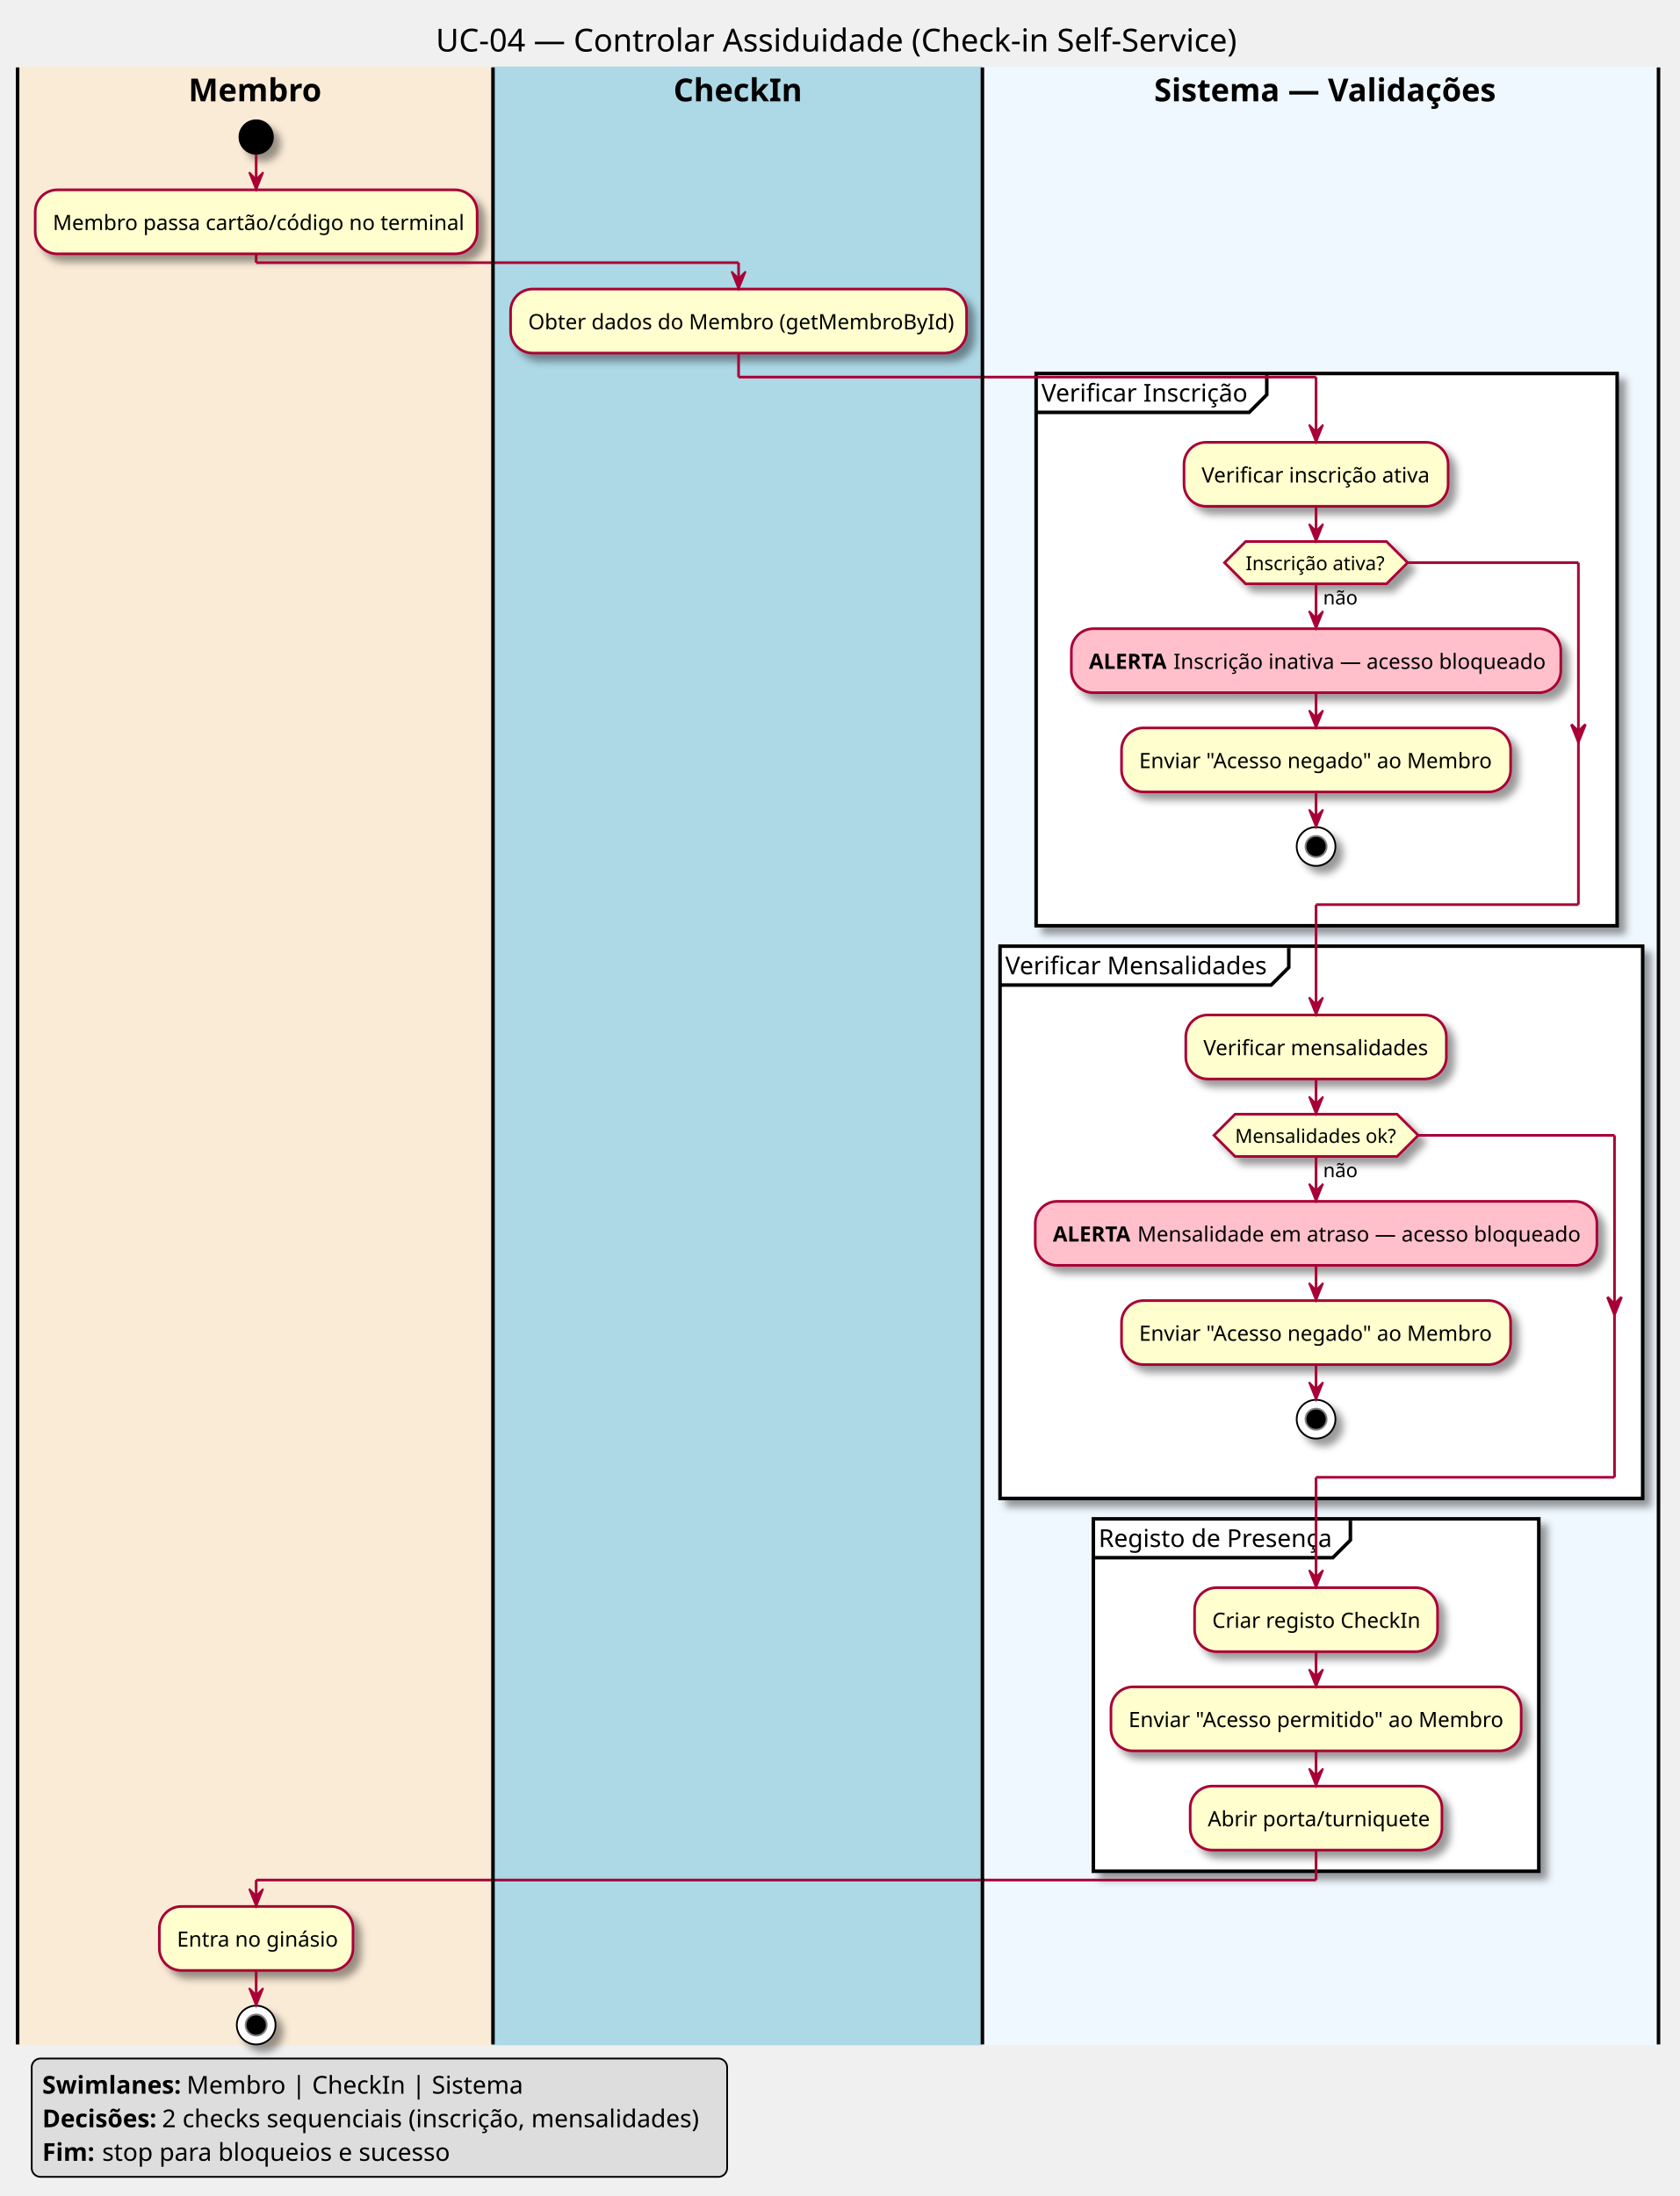
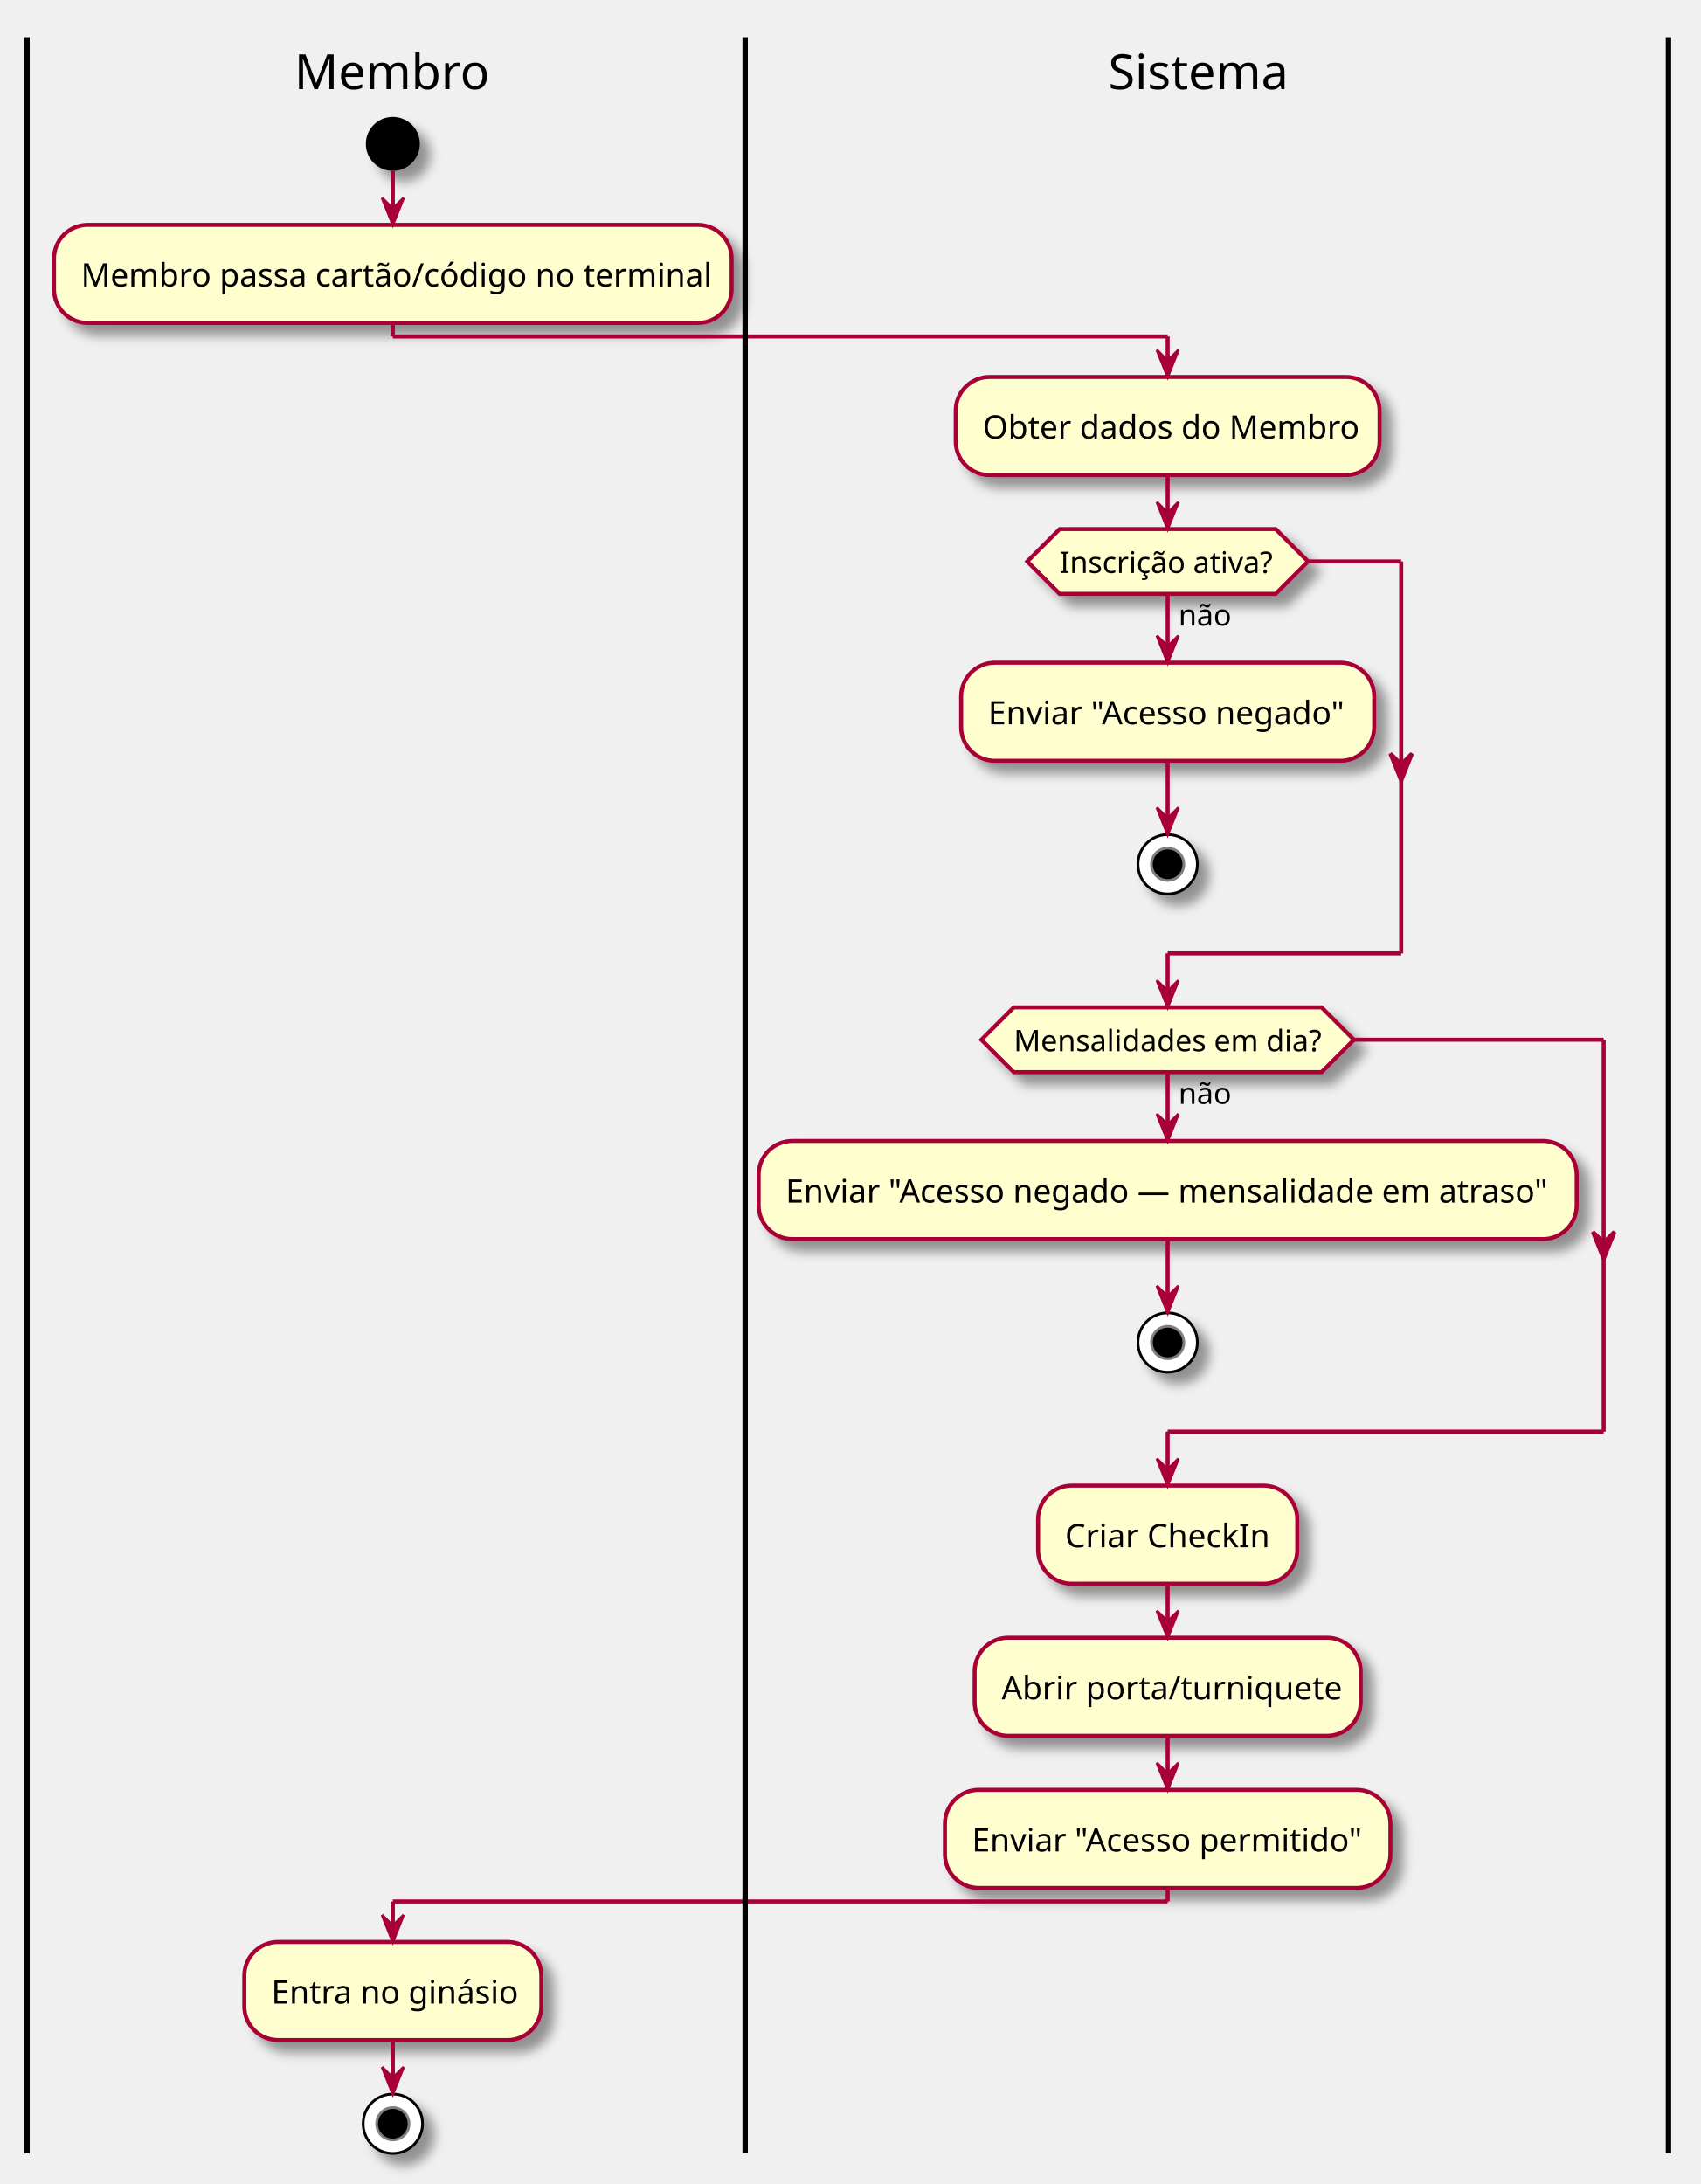
- <svg xmlns="http://www.w3.org/2000/svg" contentScriptType="application/ecmascript" contentStyleType="text/css" height="1247px" preserveAspectRatio="none" style="width:954px;height:1247px;" version="1.1" viewBox="0 0 954 1247" width="954px" zoomAndPan="magnify">
+ <svg xmlns="http://www.w3.org/2000/svg" contentScriptType="application/ecmascript" contentStyleType="text/css" height="809px" preserveAspectRatio="none" style="width:630px;height:809px;" version="1.1" viewBox="0 0 630 809" width="630px" zoomAndPan="magnify">
  <defs>
-     <filter height="300%" id="f1jpcmxnqpz1hg" width="300%" x="-1" y="-1">
+     <filter height="300%" id="fbc04ovqf2hr3" width="300%" x="-1" y="-1">
      <feGaussianBlur result="blurOut" stdDeviation="2.0" />
      <feColorMatrix in="blurOut" result="blurOut2" type="matrix" values="0 0 0 0 0 0 0 0 0 0 0 0 0 0 0 0 0 0 .4 0" />
      <feOffset dx="4.0" dy="4.0" in="blurOut2" result="blurOut3" />
      <feBlend in="SourceGraphic" in2="blurOut3" mode="normal" />
    </filter>
  </defs>
  <g>
-     <text fill="#000000" font-family="sans-serif" font-size="18" lengthAdjust="spacingAndGlyphs" textLength="457" x="247.5" y="29.242">UC-04 — Controlar Assiduidade (Check-in Self-Service)</text>
-     <rect fill="#FAEBD7" height="1122.637" style="stroke: #FAEBD7; stroke-width: 1.0;" width="270" x="10" y="38.29" />
-     <ellipse cx="145.5" cy="77.806" fill="#000000" filter="url(#f1jpcmxnqpz1hg)" rx="10" ry="10" style="stroke: none; stroke-width: 1.0;" />
-     <rect fill="#FEFECE" filter="url(#f1jpcmxnqpz1hg)" height="36.344" rx="12.5" ry="12.5" style="stroke: #A80036; stroke-width: 1.5;" width="251" x="20" y="107.806" />
-     <text fill="#000000" font-family="sans-serif" font-size="12" lengthAdjust="spacingAndGlyphs" textLength="231" x="30" y="130.634">Membro passa cartão/código no terminal</text>
-     <rect fill="#FEFECE" filter="url(#f1jpcmxnqpz1hg)" height="36.344" rx="12.5" ry="12.5" style="stroke: #A80036; stroke-width: 1.5;" width="110" x="90.5" y="1082.582" />
-     <text fill="#000000" font-family="sans-serif" font-size="12" lengthAdjust="spacingAndGlyphs" textLength="90" x="100.5" y="1105.411">Entra no ginásio</text>
-     <ellipse cx="145.5" cy="1149.927" fill="#FFFFFF" filter="url(#f1jpcmxnqpz1hg)" rx="11" ry="11" style="stroke: #000000; stroke-width: 1.0;" />
-     <ellipse cx="145.5" cy="1149.927" fill="#000000" rx="6" ry="6" style="stroke: #7F7F7F; stroke-width: 1.0;" />
-     <rect fill="#ADD8E6" height="1122.637" style="stroke: #ADD8E6; stroke-width: 1.0;" width="278" x="280" y="38.29" />
-     <rect fill="#FEFECE" filter="url(#f1jpcmxnqpz1hg)" height="36.344" rx="12.5" ry="12.5" style="stroke: #A80036; stroke-width: 1.5;" width="259" x="290" y="164.15" />
-     <text fill="#000000" font-family="sans-serif" font-size="12" lengthAdjust="spacingAndGlyphs" textLength="239" x="300" y="186.978">Obter dados do Membro (getMembroById)</text>
-     <rect fill="#F0F8FF" height="1122.637" style="stroke: #F0F8FF; stroke-width: 1.0;" width="384" x="558" y="38.29" />
-     <rect fill="#FFFFFF" filter="url(#f1jpcmxnqpz1hg)" height="313.591" style="stroke: #000000; stroke-width: 2.0;" width="330" x="588.5" y="212.096" />
-     <path d="M719.5,213.096 L719.5,224.164 L709.5,234.164 L588.5,234.164 " fill="none" style="stroke: #000000; stroke-width: 2.0;" />
-     <text fill="#000000" font-family="sans-serif" font-size="14" lengthAdjust="spacingAndGlyphs" textLength="121" x="591.5" y="228.062">Verificar Inscrição</text>
-     <rect fill="#FEFECE" filter="url(#f1jpcmxnqpz1hg)" height="36.344" rx="12.5" ry="12.5" style="stroke: #A80036; stroke-width: 1.5;" width="150" x="672.5" y="251.164" />
-     <text fill="#000000" font-family="sans-serif" font-size="12" lengthAdjust="spacingAndGlyphs" textLength="130" x="682.5" y="273.992">Verificar inscrição ativa</text>
-     <rect fill="#FFC0CB" filter="url(#f1jpcmxnqpz1hg)" height="36.344" rx="12.5" ry="12.5" style="stroke: #A80036; stroke-width: 1.5;" width="278" x="608.5" y="356.999" />
-     <text fill="#000000" font-family="sans-serif" font-size="12" font-weight="bold" lengthAdjust="spacingAndGlyphs" textLength="45" x="618.5" y="379.827">ALERTA</text>
-     <text fill="#000000" font-family="sans-serif" font-size="12" lengthAdjust="spacingAndGlyphs" textLength="210" x="666.5" y="379.827">Inscrição inativa — acesso bloqueado</text>
-     <rect fill="#FEFECE" filter="url(#f1jpcmxnqpz1hg)" height="36.344" rx="12.5" ry="12.5" style="stroke: #A80036; stroke-width: 1.5;" width="221" x="637" y="413.343" />
-     <text fill="#000000" font-family="sans-serif" font-size="12" lengthAdjust="spacingAndGlyphs" textLength="201" x="647" y="436.171">Enviar "Acesso negado" ao Membro</text>
-     <ellipse cx="747.5" cy="480.687" fill="#FFFFFF" filter="url(#f1jpcmxnqpz1hg)" rx="11" ry="11" style="stroke: #000000; stroke-width: 1.0;" />
-     <ellipse cx="747.5" cy="480.687" fill="#000000" rx="6" ry="6" style="stroke: #7F7F7F; stroke-width: 1.0;" />
-     <polygon fill="#FEFECE" filter="url(#f1jpcmxnqpz1hg)" points="707.5,307.508,787.5,307.508,799.5,319.508,787.5,331.508,707.5,331.508,695.5,319.508,707.5,307.508" style="stroke: #A80036; stroke-width: 1.5;" />
-     <text fill="#000000" font-family="sans-serif" font-size="11" lengthAdjust="spacingAndGlyphs" textLength="20" x="751.5" y="343.267">não</text>
-     <text fill="#000000" font-family="sans-serif" font-size="11" lengthAdjust="spacingAndGlyphs" textLength="80" x="707.5" y="323.776">Inscrição ativa?</text>
-     <rect fill="#FFFFFF" filter="url(#f1jpcmxnqpz1hg)" height="313.591" style="stroke: #000000; stroke-width: 2.0;" width="365" x="568" y="537.289" />
-     <path d="M732,538.289 L732,549.357 L722,559.357 L568,559.357 " fill="none" style="stroke: #000000; stroke-width: 2.0;" />
-     <text fill="#000000" font-family="sans-serif" font-size="14" lengthAdjust="spacingAndGlyphs" textLength="154" x="571" y="553.255">Verificar Mensalidades</text>
-     <rect fill="#FEFECE" filter="url(#f1jpcmxnqpz1hg)" height="36.344" rx="12.5" ry="12.5" style="stroke: #A80036; stroke-width: 1.5;" width="148" x="673.5" y="576.357" />
-     <text fill="#000000" font-family="sans-serif" font-size="12" lengthAdjust="spacingAndGlyphs" textLength="128" x="683.5" y="599.185">Verificar mensalidades</text>
-     <rect fill="#FFC0CB" filter="url(#f1jpcmxnqpz1hg)" height="36.344" rx="12.5" ry="12.5" style="stroke: #A80036; stroke-width: 1.5;" width="319" x="588" y="682.192" />
-     <text fill="#000000" font-family="sans-serif" font-size="12" font-weight="bold" lengthAdjust="spacingAndGlyphs" textLength="45" x="598" y="705.02">ALERTA</text>
-     <text fill="#000000" font-family="sans-serif" font-size="12" lengthAdjust="spacingAndGlyphs" textLength="251" x="646" y="705.02">Mensalidade em atraso — acesso bloqueado</text>
-     <rect fill="#FEFECE" filter="url(#f1jpcmxnqpz1hg)" height="36.344" rx="12.5" ry="12.5" style="stroke: #A80036; stroke-width: 1.5;" width="221" x="637" y="738.536" />
-     <text fill="#000000" font-family="sans-serif" font-size="12" lengthAdjust="spacingAndGlyphs" textLength="201" x="647" y="761.364">Enviar "Acesso negado" ao Membro</text>
-     <ellipse cx="747.5" cy="805.88" fill="#FFFFFF" filter="url(#f1jpcmxnqpz1hg)" rx="11" ry="11" style="stroke: #000000; stroke-width: 1.0;" />
-     <ellipse cx="747.5" cy="805.88" fill="#000000" rx="6" ry="6" style="stroke: #7F7F7F; stroke-width: 1.0;" />
-     <polygon fill="#FEFECE" filter="url(#f1jpcmxnqpz1hg)" points="701.5,632.701,793.5,632.701,805.5,644.701,793.5,656.701,701.5,656.701,689.5,644.701,701.5,632.701" style="stroke: #A80036; stroke-width: 1.5;" />
-     <text fill="#000000" font-family="sans-serif" font-size="11" lengthAdjust="spacingAndGlyphs" textLength="20" x="751.5" y="668.46">não</text>
-     <text fill="#000000" font-family="sans-serif" font-size="11" lengthAdjust="spacingAndGlyphs" textLength="92" x="701.5" y="648.969">Mensalidades ok?</text>
-     <rect fill="#FFFFFF" filter="url(#f1jpcmxnqpz1hg)" height="200.1" style="stroke: #000000; stroke-width: 2.0;" width="253" x="621" y="862.482" />
-     <path d="M767,863.482 L767,874.55 L757,884.55 L621,884.55 " fill="none" style="stroke: #000000; stroke-width: 2.0;" />
-     <text fill="#000000" font-family="sans-serif" font-size="14" lengthAdjust="spacingAndGlyphs" textLength="136" x="624" y="878.448">Registo de Presença</text>
-     <rect fill="#FEFECE" filter="url(#f1jpcmxnqpz1hg)" height="36.344" rx="12.5" ry="12.5" style="stroke: #A80036; stroke-width: 1.5;" width="138" x="678.5" y="901.55" />
-     <text fill="#000000" font-family="sans-serif" font-size="12" lengthAdjust="spacingAndGlyphs" textLength="118" x="688.5" y="924.378">Criar registo CheckIn</text>
-     <rect fill="#FEFECE" filter="url(#f1jpcmxnqpz1hg)" height="36.344" rx="12.5" ry="12.5" style="stroke: #A80036; stroke-width: 1.5;" width="233" x="631" y="957.894" />
-     <text fill="#000000" font-family="sans-serif" font-size="12" lengthAdjust="spacingAndGlyphs" textLength="213" x="641" y="980.722">Enviar "Acesso permitido" ao Membro</text>
-     <rect fill="#FEFECE" filter="url(#f1jpcmxnqpz1hg)" height="36.344" rx="12.5" ry="12.5" style="stroke: #A80036; stroke-width: 1.5;" width="143" x="676" y="1014.238" />
-     <text fill="#000000" font-family="sans-serif" font-size="12" lengthAdjust="spacingAndGlyphs" textLength="123" x="686" y="1037.066">Abrir porta/turniquete</text>
-     <line style="stroke: #A80036; stroke-width: 1.5;" x1="145.5" x2="145.5" y1="87.806" y2="107.806" />
-     <polygon fill="#A80036" points="141.5,97.806,145.5,107.806,149.5,97.806,145.5,101.806" style="stroke: #A80036; stroke-width: 1.0;" />
-     <line style="stroke: #A80036; stroke-width: 1.5;" x1="145.5" x2="145.5" y1="1118.927" y2="1138.927" />
-     <polygon fill="#A80036" points="141.5,1128.927,145.5,1138.927,149.5,1128.927,145.5,1132.927" style="stroke: #A80036; stroke-width: 1.0;" />
-     <line style="stroke: #A80036; stroke-width: 1.5;" x1="747.5" x2="747.5" y1="393.343" y2="413.343" />
-     <polygon fill="#A80036" points="743.5,403.343,747.5,413.343,751.5,403.343,747.5,407.343" style="stroke: #A80036; stroke-width: 1.0;" />
-     <line style="stroke: #A80036; stroke-width: 1.5;" x1="747.5" x2="747.5" y1="449.687" y2="469.687" />
-     <polygon fill="#A80036" points="743.5,459.687,747.5,469.687,751.5,459.687,747.5,463.687" style="stroke: #A80036; stroke-width: 1.0;" />
-     <line style="stroke: #A80036; stroke-width: 1.5;" x1="747.5" x2="747.5" y1="331.508" y2="356.999" />
-     <polygon fill="#A80036" points="743.5,346.999,747.5,356.999,751.5,346.999,747.5,350.999" style="stroke: #A80036; stroke-width: 1.0;" />
-     <line style="stroke: #A80036; stroke-width: 1.5;" x1="799.5" x2="896.5" y1="319.508" y2="319.508" />
-     <polygon fill="#A80036" points="892.5,411.343,896.5,421.343,900.5,411.343,896.5,415.343" style="stroke: #A80036; stroke-width: 1.5;" />
-     <line style="stroke: #A80036; stroke-width: 1.5;" x1="896.5" x2="896.5" y1="319.508" y2="513.687" />
-     <line style="stroke: #A80036; stroke-width: 1.5;" x1="896.5" x2="747.5" y1="513.687" y2="513.687" />
-     <line style="stroke: #A80036; stroke-width: 1.5;" x1="747.5" x2="747.5" y1="513.687" y2="576.357" />
-     <polygon fill="#A80036" points="743.5,566.357,747.5,576.357,751.5,566.357,747.5,570.357" style="stroke: #A80036; stroke-width: 1.0;" />
-     <line style="stroke: #A80036; stroke-width: 1.5;" x1="747.5" x2="747.5" y1="287.508" y2="307.508" />
-     <polygon fill="#A80036" points="743.5,297.508,747.5,307.508,751.5,297.508,747.5,301.508" style="stroke: #A80036; stroke-width: 1.0;" />
-     <line style="stroke: #A80036; stroke-width: 1.5;" x1="747.5" x2="747.5" y1="718.536" y2="738.536" />
-     <polygon fill="#A80036" points="743.5,728.536,747.5,738.536,751.5,728.536,747.5,732.536" style="stroke: #A80036; stroke-width: 1.0;" />
-     <line style="stroke: #A80036; stroke-width: 1.5;" x1="747.5" x2="747.5" y1="774.88" y2="794.88" />
-     <polygon fill="#A80036" points="743.5,784.88,747.5,794.88,751.5,784.88,747.5,788.88" style="stroke: #A80036; stroke-width: 1.0;" />
-     <line style="stroke: #A80036; stroke-width: 1.5;" x1="747.5" x2="747.5" y1="656.701" y2="682.192" />
-     <polygon fill="#A80036" points="743.5,672.192,747.5,682.192,751.5,672.192,747.5,676.192" style="stroke: #A80036; stroke-width: 1.0;" />
-     <line style="stroke: #A80036; stroke-width: 1.5;" x1="805.5" x2="917" y1="644.701" y2="644.701" />
-     <polygon fill="#A80036" points="913,736.536,917,746.536,921,736.536,917,740.536" style="stroke: #A80036; stroke-width: 1.5;" />
-     <line style="stroke: #A80036; stroke-width: 1.5;" x1="917" x2="917" y1="644.701" y2="838.88" />
-     <line style="stroke: #A80036; stroke-width: 1.5;" x1="917" x2="747.5" y1="838.88" y2="838.88" />
-     <line style="stroke: #A80036; stroke-width: 1.5;" x1="747.5" x2="747.5" y1="838.88" y2="901.55" />
-     <polygon fill="#A80036" points="743.5,891.55,747.5,901.55,751.5,891.55,747.5,895.55" style="stroke: #A80036; stroke-width: 1.0;" />
-     <line style="stroke: #A80036; stroke-width: 1.5;" x1="747.5" x2="747.5" y1="612.701" y2="632.701" />
-     <polygon fill="#A80036" points="743.5,622.701,747.5,632.701,751.5,622.701,747.5,626.701" style="stroke: #A80036; stroke-width: 1.0;" />
-     <line style="stroke: #A80036; stroke-width: 1.5;" x1="747.5" x2="747.5" y1="937.894" y2="957.894" />
-     <polygon fill="#A80036" points="743.5,947.894,747.5,957.894,751.5,947.894,747.5,951.894" style="stroke: #A80036; stroke-width: 1.0;" />
-     <line style="stroke: #A80036; stroke-width: 1.5;" x1="747.5" x2="747.5" y1="994.238" y2="1014.238" />
-     <polygon fill="#A80036" points="743.5,1004.238,747.5,1014.238,751.5,1004.238,747.5,1008.238" style="stroke: #A80036; stroke-width: 1.0;" />
-     <line style="stroke: #A80036; stroke-width: 1.5;" x1="145.5" x2="145.5" y1="144.15" y2="149.15" />
-     <line style="stroke: #A80036; stroke-width: 1.5;" x1="145.5" x2="419.5" y1="149.15" y2="149.15" />
-     <line style="stroke: #A80036; stroke-width: 1.5;" x1="419.5" x2="419.5" y1="149.15" y2="164.15" />
-     <polygon fill="#A80036" points="415.5,154.15,419.5,164.15,423.5,154.15,419.5,158.15" style="stroke: #A80036; stroke-width: 1.0;" />
-     <line style="stroke: #A80036; stroke-width: 1.5;" x1="419.5" x2="419.5" y1="200.494" y2="214.13" />
-     <line style="stroke: #A80036; stroke-width: 1.5;" x1="419.5" x2="747.5" y1="214.13" y2="214.13" />
-     <line style="stroke: #A80036; stroke-width: 1.5;" x1="747.5" x2="747.5" y1="214.13" y2="251.164" />
-     <polygon fill="#A80036" points="743.5,241.164,747.5,251.164,751.5,241.164,747.5,245.164" style="stroke: #A80036; stroke-width: 1.0;" />
-     <line style="stroke: #A80036; stroke-width: 1.5;" x1="747.5" x2="747.5" y1="1050.582" y2="1067.582" />
-     <line style="stroke: #A80036; stroke-width: 1.5;" x1="747.5" x2="145.5" y1="1067.582" y2="1067.582" />
-     <line style="stroke: #A80036; stroke-width: 1.5;" x1="145.5" x2="145.5" y1="1067.582" y2="1082.582" />
-     <polygon fill="#A80036" points="141.5,1072.582,145.5,1082.582,149.5,1072.582,145.5,1076.582" style="stroke: #A80036; stroke-width: 1.0;" />
-     <text fill="#000000" font-family="sans-serif" font-size="18" font-weight="bold" lengthAdjust="spacingAndGlyphs" textLength="76" x="107" y="57.532">Membro</text>
-     <text fill="#000000" font-family="sans-serif" font-size="18" font-weight="bold" lengthAdjust="spacingAndGlyphs" textLength="73" x="382.5" y="57.532">CheckIn</text>
-     <text fill="#000000" font-family="sans-serif" font-size="18" font-weight="bold" lengthAdjust="spacingAndGlyphs" textLength="195" x="655.5" y="57.532">Sistema — Validações</text>
-     <line style="stroke: #000000; stroke-width: 2.0;" x1="10" x2="10" y1="38.29" y2="1160.927" />
-     <line style="stroke: #000000; stroke-width: 2.0;" x1="280" x2="280" y1="38.29" y2="1160.927" />
-     <line style="stroke: #000000; stroke-width: 2.0;" x1="558" x2="558" y1="38.29" y2="1160.927" />
-     <line style="stroke: #000000; stroke-width: 2.0;" x1="942" x2="942" y1="38.29" y2="1160.927" />
-     <rect fill="#DDDDDD" height="67.204" rx="5" ry="5" style="stroke: #000000; stroke-width: 1.0;" width="395" x="18" y="1168.927" />
-     <text fill="#000000" font-family="sans-serif" font-size="14" font-weight="bold" lengthAdjust="spacingAndGlyphs" textLength="78" x="24" y="1188.893">Swimlanes:</text>
-     <text fill="#000000" font-family="sans-serif" font-size="14" lengthAdjust="spacingAndGlyphs" textLength="196" x="106" y="1188.893">Membro | CheckIn | Sistema</text>
-     <text fill="#000000" font-family="sans-serif" font-size="14" font-weight="bold" lengthAdjust="spacingAndGlyphs" textLength="64" x="24" y="1207.96">Decisões:</text>
-     <text fill="#000000" font-family="sans-serif" font-size="14" lengthAdjust="spacingAndGlyphs" textLength="315" x="92" y="1207.96">2 checks sequenciais (inscrição, mensalidades)</text>
-     <text fill="#000000" font-family="sans-serif" font-size="14" font-weight="bold" lengthAdjust="spacingAndGlyphs" textLength="30" x="24" y="1227.028">Fim:</text>
-     <text fill="#000000" font-family="sans-serif" font-size="14" lengthAdjust="spacingAndGlyphs" textLength="203" x="58" y="1227.028">stop para bloqueios e sucesso</text>
+     <ellipse cx="145.5" cy="53.29" fill="#000000" filter="url(#fbc04ovqf2hr3)" rx="10" ry="10" style="stroke: none; stroke-width: 1.0;" />
+     <rect fill="#FEFECE" filter="url(#fbc04ovqf2hr3)" height="36.344" rx="12.5" ry="12.5" style="stroke: #A80036; stroke-width: 1.5;" width="251" x="20" y="83.29" />
+     <text fill="#000000" font-family="sans-serif" font-size="12" lengthAdjust="spacingAndGlyphs" textLength="231" x="30" y="106.118">Membro passa cartão/código no terminal</text>
+     <rect fill="#FEFECE" filter="url(#fbc04ovqf2hr3)" height="36.344" rx="12.5" ry="12.5" style="stroke: #A80036; stroke-width: 1.5;" width="110" x="90.5" y="719.336" />
+     <text fill="#000000" font-family="sans-serif" font-size="12" lengthAdjust="spacingAndGlyphs" textLength="90" x="100.5" y="742.164">Entra no ginásio</text>
+     <ellipse cx="145.5" cy="786.681" fill="#FFFFFF" filter="url(#fbc04ovqf2hr3)" rx="11" ry="11" style="stroke: #000000; stroke-width: 1.0;" />
+     <ellipse cx="145.5" cy="786.681" fill="#000000" rx="6" ry="6" style="stroke: #7F7F7F; stroke-width: 1.0;" />
+     <rect fill="#FEFECE" filter="url(#fbc04ovqf2hr3)" height="36.344" rx="12.5" ry="12.5" style="stroke: #A80036; stroke-width: 1.5;" width="157" x="354" y="139.634" />
+     <text fill="#000000" font-family="sans-serif" font-size="12" lengthAdjust="spacingAndGlyphs" textLength="137" x="364" y="162.462">Obter dados do Membro</text>
+     <rect fill="#FEFECE" filter="url(#fbc04ovqf2hr3)" height="36.344" rx="12.5" ry="12.5" style="stroke: #A80036; stroke-width: 1.5;" width="153" x="356" y="245.469" />
+     <text fill="#000000" font-family="sans-serif" font-size="12" lengthAdjust="spacingAndGlyphs" textLength="133" x="366" y="268.297">Enviar "Acesso negado"</text>
+     <ellipse cx="432.5" cy="320.141" fill="#FFFFFF" filter="url(#fbc04ovqf2hr3)" rx="11" ry="11" style="stroke: #000000; stroke-width: 1.0;" />
+     <ellipse cx="432.5" cy="320.141" fill="#000000" rx="6" ry="6" style="stroke: #7F7F7F; stroke-width: 1.0;" />
+     <polygon fill="#FEFECE" filter="url(#fbc04ovqf2hr3)" points="392.5,195.978,472.5,195.978,484.5,207.978,472.5,219.978,392.5,219.978,380.5,207.978,392.5,195.978" style="stroke: #A80036; stroke-width: 1.5;" />
+     <text fill="#000000" font-family="sans-serif" font-size="11" lengthAdjust="spacingAndGlyphs" textLength="20" x="436.5" y="231.737">não</text>
+     <text fill="#000000" font-family="sans-serif" font-size="11" lengthAdjust="spacingAndGlyphs" textLength="80" x="392.5" y="212.246">Inscrição ativa?</text>
+     <rect fill="#FEFECE" filter="url(#fbc04ovqf2hr3)" height="36.344" rx="12.5" ry="12.5" style="stroke: #A80036; stroke-width: 1.5;" width="303" x="281" y="422.632" />
+     <text fill="#000000" font-family="sans-serif" font-size="12" lengthAdjust="spacingAndGlyphs" textLength="283" x="291" y="445.46">Enviar "Acesso negado — mensalidade em atraso"</text>
+     <ellipse cx="432.5" cy="497.304" fill="#FFFFFF" filter="url(#fbc04ovqf2hr3)" rx="11" ry="11" style="stroke: #000000; stroke-width: 1.0;" />
+     <ellipse cx="432.5" cy="497.304" fill="#000000" rx="6" ry="6" style="stroke: #7F7F7F; stroke-width: 1.0;" />
+     <polygon fill="#FEFECE" filter="url(#fbc04ovqf2hr3)" points="375.5,373.141,489.5,373.141,501.5,385.141,489.5,397.141,375.5,397.141,363.5,385.141,375.5,373.141" style="stroke: #A80036; stroke-width: 1.5;" />
+     <text fill="#000000" font-family="sans-serif" font-size="11" lengthAdjust="spacingAndGlyphs" textLength="20" x="436.5" y="408.9">não</text>
+     <text fill="#000000" font-family="sans-serif" font-size="11" lengthAdjust="spacingAndGlyphs" textLength="114" x="375.5" y="389.409">Mensalidades em dia?</text>
+     <rect fill="#FEFECE" filter="url(#fbc04ovqf2hr3)" height="36.344" rx="12.5" ry="12.5" style="stroke: #A80036; stroke-width: 1.5;" width="96" x="384.5" y="550.304" />
+     <text fill="#000000" font-family="sans-serif" font-size="12" lengthAdjust="spacingAndGlyphs" textLength="76" x="394.5" y="573.132">Criar CheckIn</text>
+     <rect fill="#FEFECE" filter="url(#fbc04ovqf2hr3)" height="36.344" rx="12.5" ry="12.5" style="stroke: #A80036; stroke-width: 1.5;" width="143" x="361" y="606.648" />
+     <text fill="#000000" font-family="sans-serif" font-size="12" lengthAdjust="spacingAndGlyphs" textLength="123" x="371" y="629.476">Abrir porta/turniquete</text>
+     <rect fill="#FEFECE" filter="url(#fbc04ovqf2hr3)" height="36.344" rx="12.5" ry="12.5" style="stroke: #A80036; stroke-width: 1.5;" width="165" x="350" y="662.992" />
+     <text fill="#000000" font-family="sans-serif" font-size="12" lengthAdjust="spacingAndGlyphs" textLength="145" x="360" y="685.82">Enviar "Acesso permitido"</text>
+     <line style="stroke: #A80036; stroke-width: 1.5;" x1="145.5" x2="145.5" y1="63.29" y2="83.29" />
+     <polygon fill="#A80036" points="141.5,73.29,145.5,83.29,149.5,73.29,145.5,77.29" style="stroke: #A80036; stroke-width: 1.0;" />
+     <line style="stroke: #A80036; stroke-width: 1.5;" x1="145.5" x2="145.5" y1="755.681" y2="775.681" />
+     <polygon fill="#A80036" points="141.5,765.681,145.5,775.681,149.5,765.681,145.5,769.681" style="stroke: #A80036; stroke-width: 1.0;" />
+     <line style="stroke: #A80036; stroke-width: 1.5;" x1="432.5" x2="432.5" y1="281.813" y2="309.141" />
+     <polygon fill="#A80036" points="428.5,299.141,432.5,309.141,436.5,299.141,432.5,303.141" style="stroke: #A80036; stroke-width: 1.0;" />
+     <line style="stroke: #A80036; stroke-width: 1.5;" x1="432.5" x2="432.5" y1="219.978" y2="245.469" />
+     <polygon fill="#A80036" points="428.5,235.469,432.5,245.469,436.5,235.469,432.5,239.469" style="stroke: #A80036; stroke-width: 1.0;" />
+     <line style="stroke: #A80036; stroke-width: 1.5;" x1="484.5" x2="519" y1="207.978" y2="207.978" />
+     <polygon fill="#A80036" points="515,279.141,519,289.141,523,279.141,519,283.141" style="stroke: #A80036; stroke-width: 1.5;" />
+     <line style="stroke: #A80036; stroke-width: 1.5;" x1="519" x2="519" y1="207.978" y2="353.141" />
+     <line style="stroke: #A80036; stroke-width: 1.5;" x1="519" x2="432.5" y1="353.141" y2="353.141" />
+     <line style="stroke: #A80036; stroke-width: 1.5;" x1="432.5" x2="432.5" y1="353.141" y2="373.141" />
+     <polygon fill="#A80036" points="428.5,363.141,432.5,373.141,436.5,363.141,432.5,367.141" style="stroke: #A80036; stroke-width: 1.0;" />
+     <line style="stroke: #A80036; stroke-width: 1.5;" x1="432.5" x2="432.5" y1="175.978" y2="195.978" />
+     <polygon fill="#A80036" points="428.5,185.978,432.5,195.978,436.5,185.978,432.5,189.978" style="stroke: #A80036; stroke-width: 1.0;" />
+     <line style="stroke: #A80036; stroke-width: 1.5;" x1="432.5" x2="432.5" y1="458.976" y2="486.304" />
+     <polygon fill="#A80036" points="428.5,476.304,432.5,486.304,436.5,476.304,432.5,480.304" style="stroke: #A80036; stroke-width: 1.0;" />
+     <line style="stroke: #A80036; stroke-width: 1.5;" x1="432.5" x2="432.5" y1="397.141" y2="422.632" />
+     <polygon fill="#A80036" points="428.5,412.632,432.5,422.632,436.5,412.632,432.5,416.632" style="stroke: #A80036; stroke-width: 1.0;" />
+     <line style="stroke: #A80036; stroke-width: 1.5;" x1="501.5" x2="594" y1="385.141" y2="385.141" />
+     <polygon fill="#A80036" points="590,456.304,594,466.304,598,456.304,594,460.304" style="stroke: #A80036; stroke-width: 1.5;" />
+     <line style="stroke: #A80036; stroke-width: 1.5;" x1="594" x2="594" y1="385.141" y2="530.304" />
+     <line style="stroke: #A80036; stroke-width: 1.5;" x1="594" x2="432.5" y1="530.304" y2="530.304" />
+     <line style="stroke: #A80036; stroke-width: 1.5;" x1="432.5" x2="432.5" y1="530.304" y2="550.304" />
+     <polygon fill="#A80036" points="428.5,540.304,432.5,550.304,436.5,540.304,432.5,544.304" style="stroke: #A80036; stroke-width: 1.0;" />
+     <line style="stroke: #A80036; stroke-width: 1.5;" x1="432.5" x2="432.5" y1="586.648" y2="606.648" />
+     <polygon fill="#A80036" points="428.5,596.648,432.5,606.648,436.5,596.648,432.5,600.648" style="stroke: #A80036; stroke-width: 1.0;" />
+     <line style="stroke: #A80036; stroke-width: 1.5;" x1="432.5" x2="432.5" y1="642.992" y2="662.992" />
+     <polygon fill="#A80036" points="428.5,652.992,432.5,662.992,436.5,652.992,432.5,656.992" style="stroke: #A80036; stroke-width: 1.0;" />
+     <line style="stroke: #A80036; stroke-width: 1.5;" x1="145.5" x2="145.5" y1="119.634" y2="124.634" />
+     <line style="stroke: #A80036; stroke-width: 1.5;" x1="145.5" x2="432.5" y1="124.634" y2="124.634" />
+     <line style="stroke: #A80036; stroke-width: 1.5;" x1="432.5" x2="432.5" y1="124.634" y2="139.634" />
+     <polygon fill="#A80036" points="428.5,129.634,432.5,139.634,436.5,129.634,432.5,133.634" style="stroke: #A80036; stroke-width: 1.0;" />
+     <line style="stroke: #A80036; stroke-width: 1.5;" x1="432.5" x2="432.5" y1="699.336" y2="704.336" />
+     <line style="stroke: #A80036; stroke-width: 1.5;" x1="432.5" x2="145.5" y1="704.336" y2="704.336" />
+     <line style="stroke: #A80036; stroke-width: 1.5;" x1="145.5" x2="145.5" y1="704.336" y2="719.336" />
+     <polygon fill="#A80036" points="141.5,709.336,145.5,719.336,149.5,709.336,145.5,713.336" style="stroke: #A80036; stroke-width: 1.0;" />
+     <text fill="#000000" font-family="sans-serif" font-size="18" lengthAdjust="spacingAndGlyphs" textLength="72" x="109" y="33.016">Membro</text>
+     <text fill="#000000" font-family="sans-serif" font-size="18" lengthAdjust="spacingAndGlyphs" textLength="68" x="410.5" y="33.016">Sistema</text>
+     <line style="stroke: #000000; stroke-width: 2.0;" x1="10" x2="10" y1="13.774" y2="797.681" />
+     <line style="stroke: #000000; stroke-width: 2.0;" x1="276" x2="276" y1="13.774" y2="797.681" />
+     <line style="stroke: #000000; stroke-width: 2.0;" x1="618" x2="618" y1="13.774" y2="797.681" />
  </g>
</svg>
